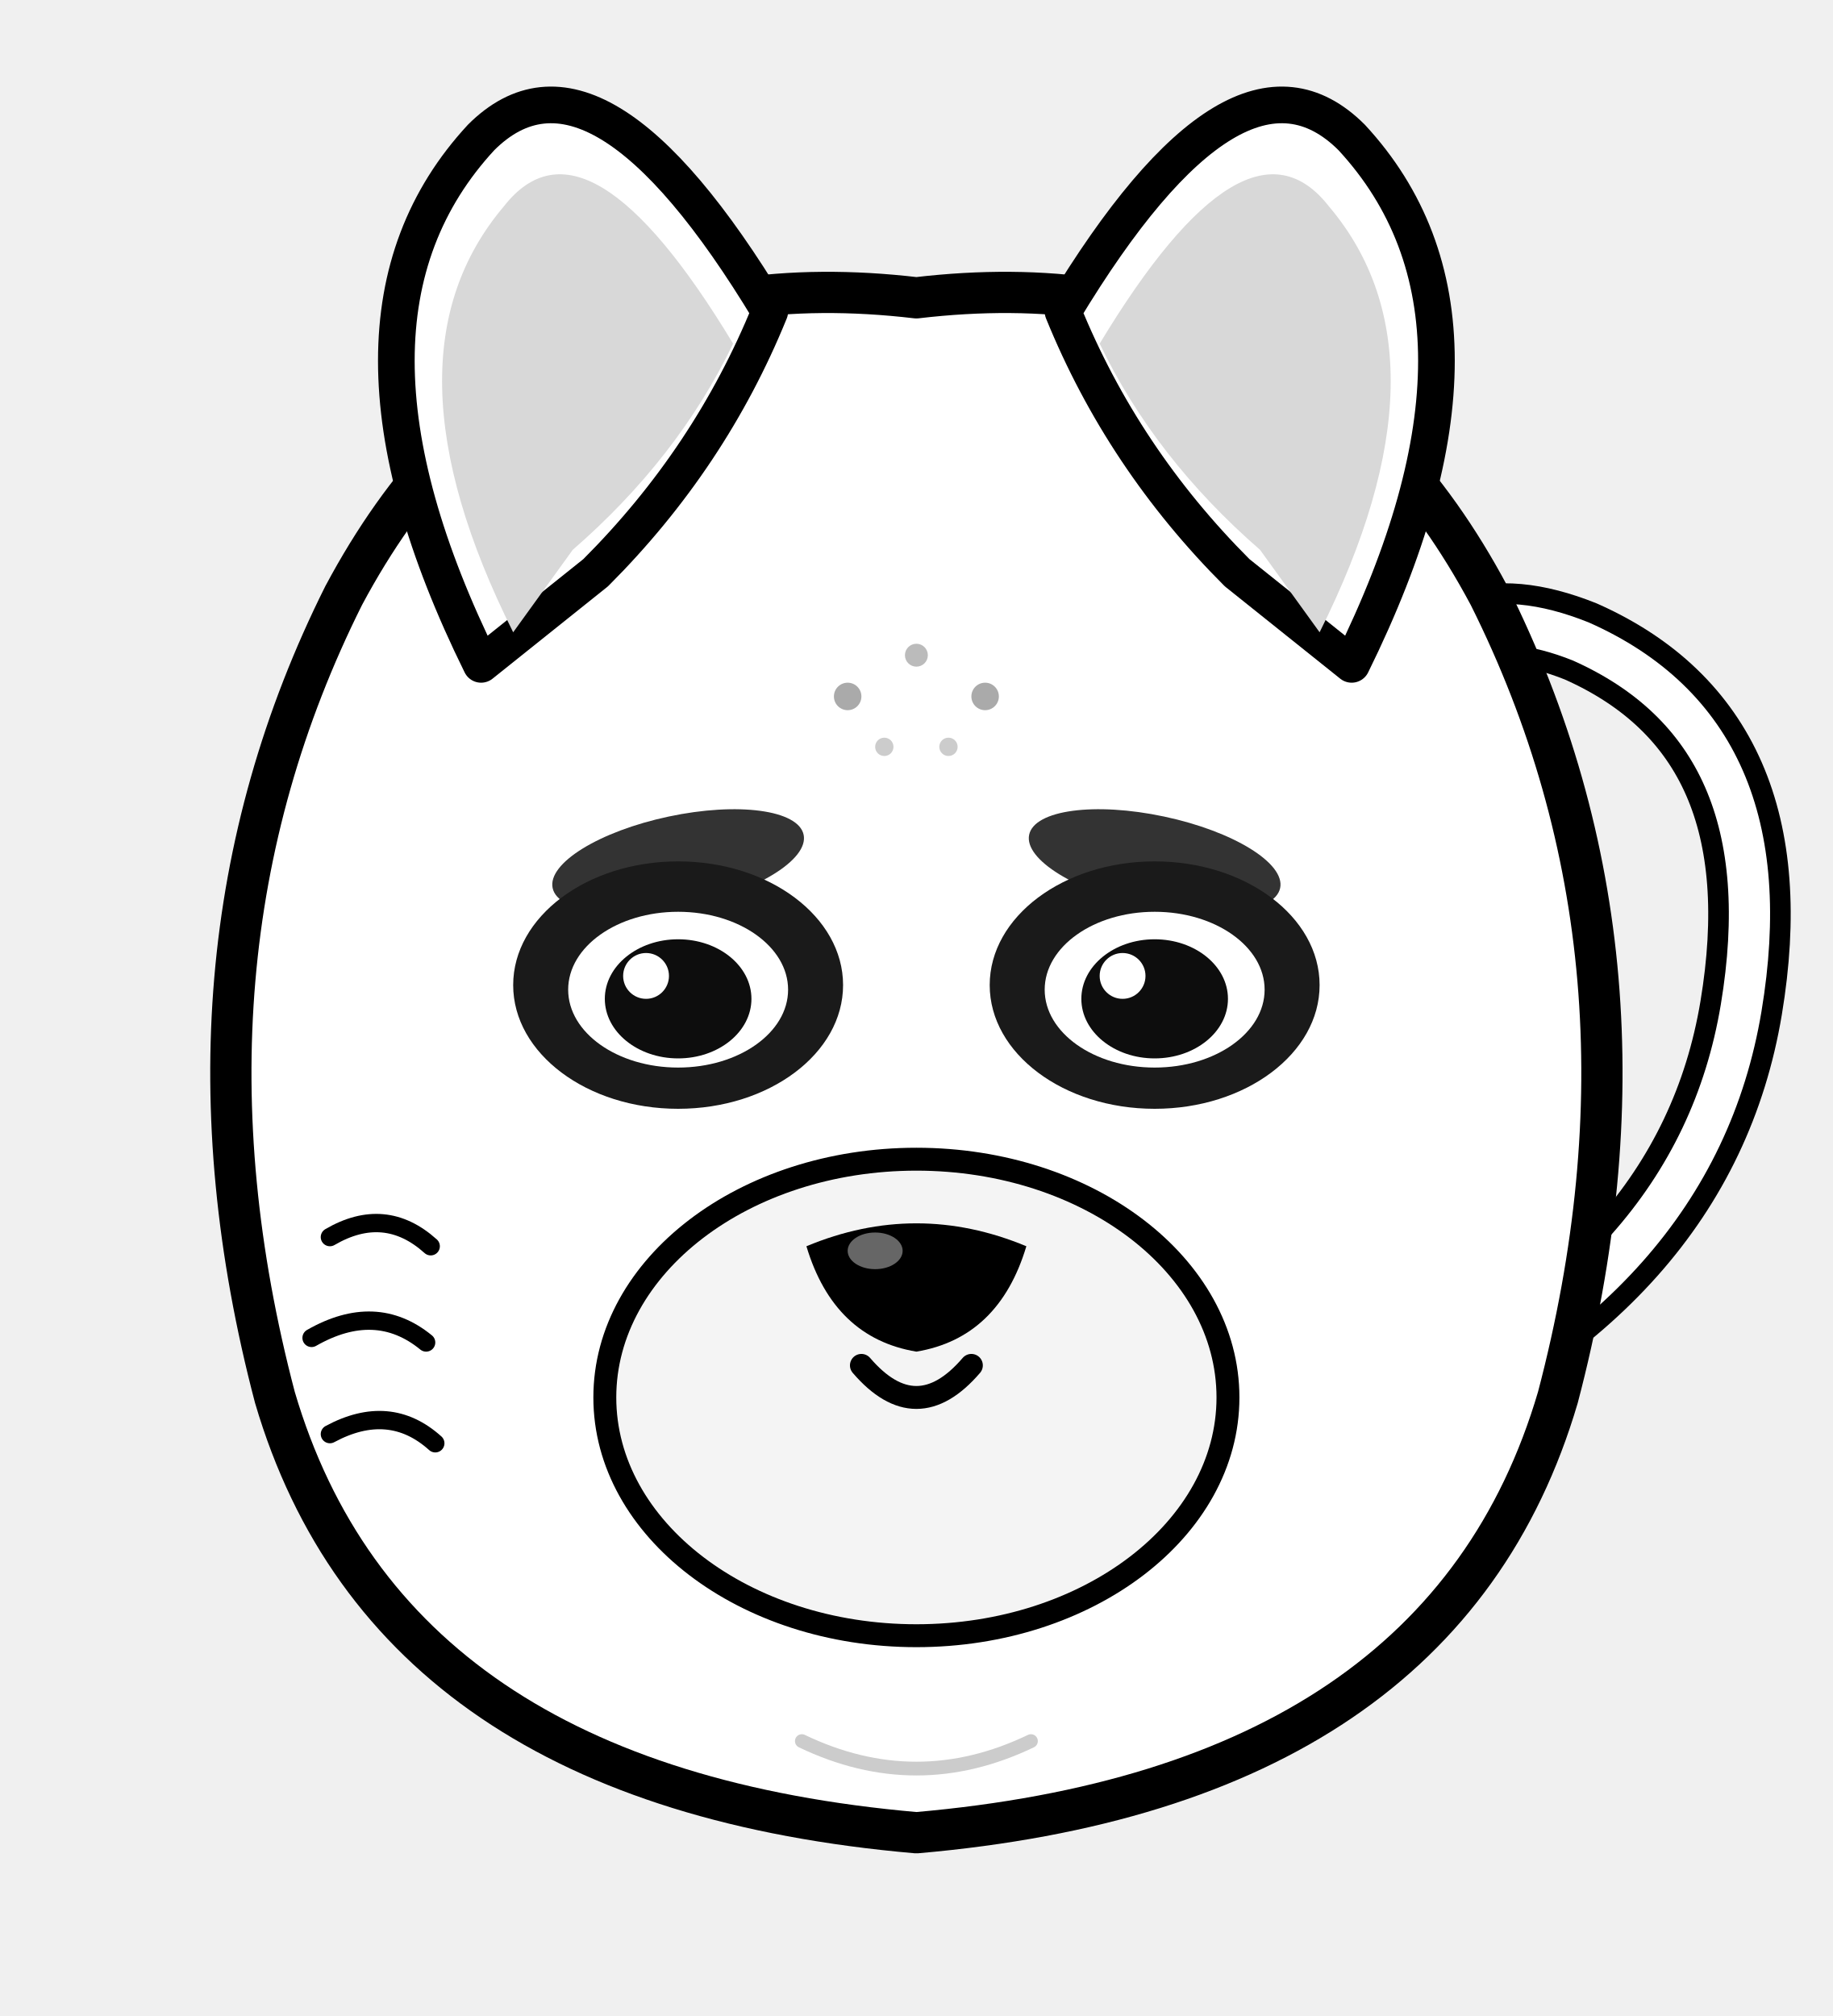
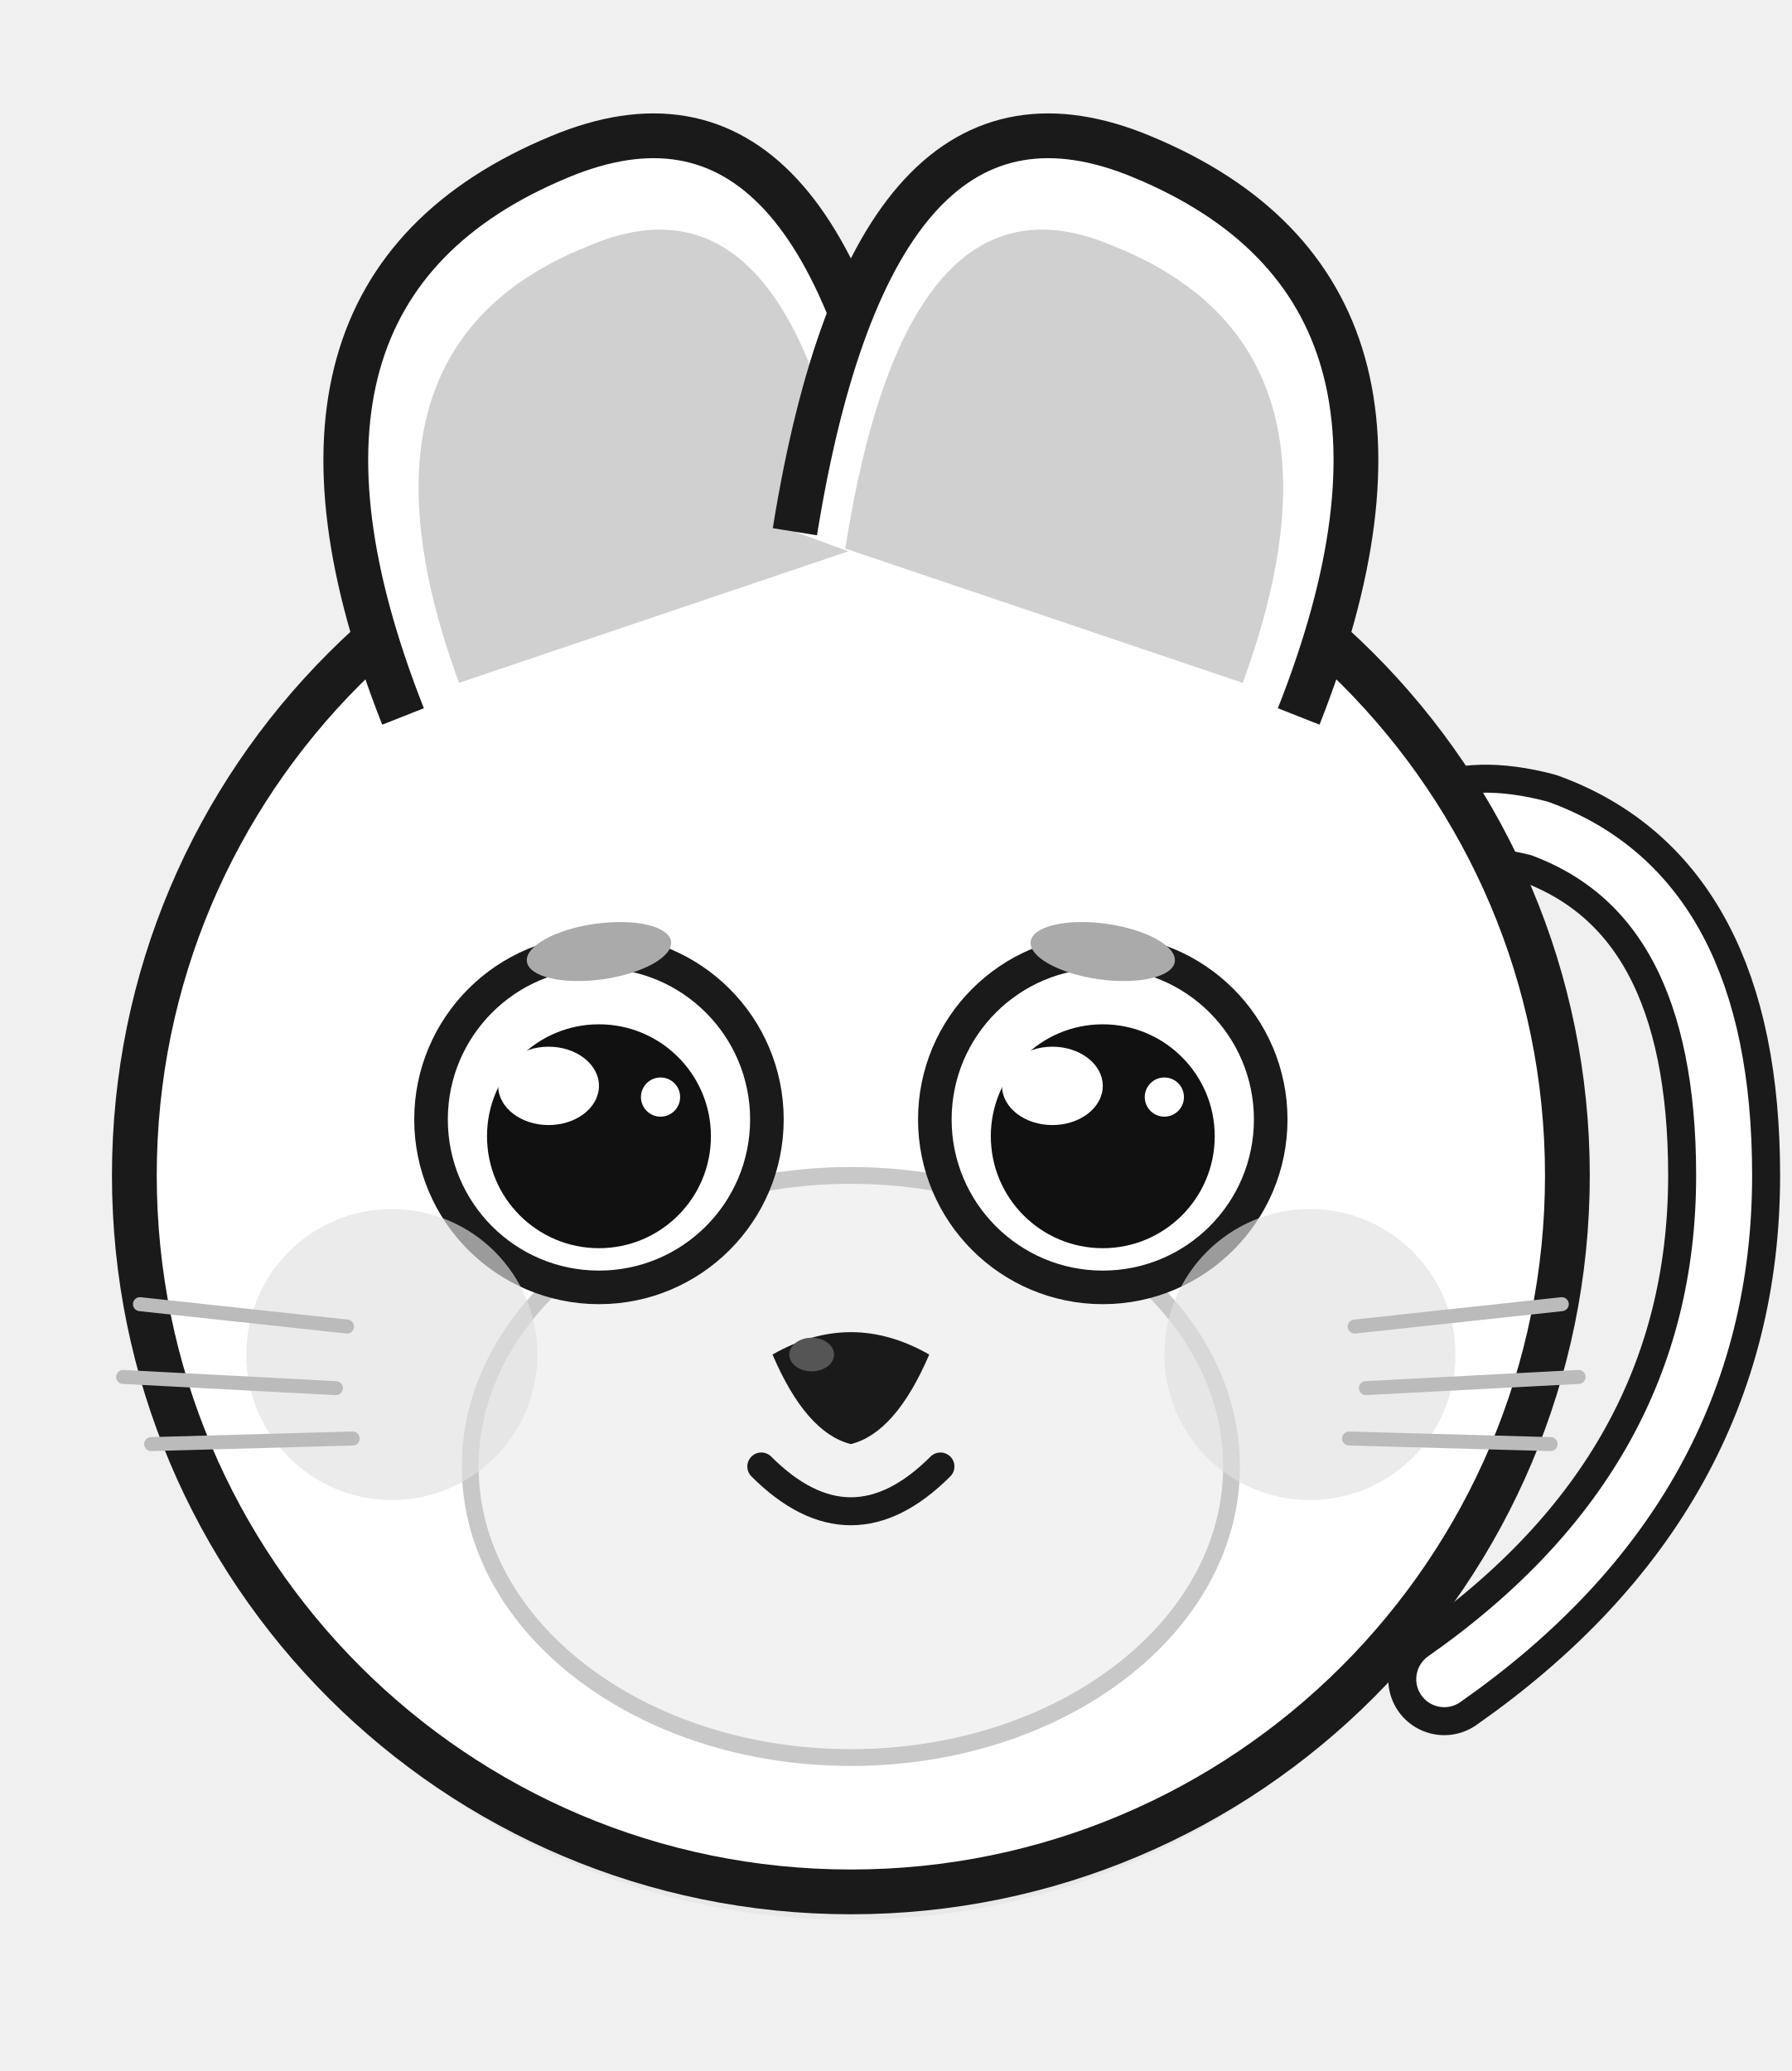
- <svg xmlns="http://www.w3.org/2000/svg" viewBox="0 0 400 440" width="400" height="440">
-   <style>
-     .sketch { stroke-linecap: round; stroke-linejoin: round; }
-   </style>
-   <path d="M 300 310 Q 370 280 380 220 Q 390 160 345 140 Q 315 128 305 155" fill="none" stroke="black" stroke-width="18" class="sketch" stroke-linecap="round" />
-   <path d="M 300 310 Q 370 280 380 220 Q 390 160 345 140 Q 315 128 305 155" fill="none" stroke="white" stroke-width="9" class="sketch" stroke-linecap="round" />
-   <path d="M 200 65 Q 285 55 325 130 Q 365 210 340 305 Q 315 390 200 400 Q 85 390 60 305 Q 35 210 75 130 Q 115 55 200 65 Z" fill="white" stroke="black" stroke-width="9" class="sketch" />
-   <path d="M 105 145 Q 68 70 105 30 Q 130 5 168 68 Q 155 100 130 125 Z" fill="white" stroke="black" stroke-width="8" class="sketch" />
-   <path d="M 112 138 Q 82 78 110 45 Q 128 22 160 75 Q 148 100 125 120 Z" fill="#d8d8d8" />
-   <path d="M 295 145 Q 332 70 295 30 Q 270 5 232 68 Q 245 100 270 125 Z" fill="white" stroke="black" stroke-width="8" class="sketch" />
-   <path d="M 288 138 Q 318 78 290 45 Q 272 22 240 75 Q 252 100 275 120 Z" fill="#d8d8d8" />
-   <ellipse cx="148" cy="188" rx="28" ry="10" fill="#333" transform="rotate(-12, 148, 188)" />
-   <ellipse cx="252" cy="188" rx="28" ry="10" fill="#333" transform="rotate(12, 252, 188)" />
-   <ellipse cx="148" cy="215" rx="36" ry="27" fill="#1a1a1a" />
-   <ellipse cx="252" cy="215" rx="36" ry="27" fill="#1a1a1a" />
-   <ellipse cx="148" cy="216" rx="24" ry="17" fill="white" />
-   <ellipse cx="148" cy="218" rx="16" ry="13" fill="#0d0d0d" />
-   <circle cx="141" cy="213" r="5" fill="white" />
-   <ellipse cx="252" cy="216" rx="24" ry="17" fill="white" />
-   <ellipse cx="252" cy="218" rx="16" ry="13" fill="#0d0d0d" />
-   <circle cx="245" cy="213" r="5" fill="white" />
-   <ellipse cx="200" cy="305" rx="68" ry="52" fill="#f4f4f4" stroke="black" stroke-width="5" class="sketch" />
-   <path d="M 176 272 Q 200 262 224 272 Q 218 292 200 295 Q 182 292 176 272 Z" fill="black" />
-   <ellipse cx="191" cy="273" rx="6" ry="4" fill="#666" />
-   <path d="M 188 298 Q 200 312 212 298" fill="none" stroke="black" stroke-width="5" class="sketch" />
-   <path d="M 72 270 Q 84 263 94 272" fill="none" stroke="black" stroke-width="4" class="sketch" />
-   <path d="M 68 292 Q 82 284 93 293" fill="none" stroke="black" stroke-width="4" class="sketch" />
-   <path d="M 72 313 Q 85 306 95 315" fill="none" stroke="black" stroke-width="4" class="sketch" />
-   <circle cx="185" cy="152" r="3" fill="#aaa" />
-   <circle cx="200" cy="143" r="2.5" fill="#bbb" />
-   <circle cx="215" cy="152" r="3" fill="#aaa" />
-   <circle cx="193" cy="163" r="2" fill="#ccc" />
-   <circle cx="207" cy="163" r="2" fill="#ccc" />
-   <path d="M 175 380 Q 200 392 225 380" fill="none" stroke="#ccc" stroke-width="3" class="sketch" />
+ <svg xmlns="http://www.w3.org/2000/svg" viewBox="0 0 320 370" width="320" height="370">
+   <path d="M 258 300 Q 308 265 308 210 Q 308 160 275 148 Q 252 142 248 162" fill="none" stroke="#1a1a1a" stroke-width="20" stroke-linecap="round" stroke-linejoin="round" />
+   <path d="M 258 300 Q 308 265 308 210 Q 308 160 275 148 Q 252 142 248 162" fill="none" stroke="white" stroke-width="10" stroke-linecap="round" stroke-linejoin="round" />
+   <circle cx="152" cy="215" r="128" fill="#e8e8e8" />
+   <circle cx="152" cy="210" r="128" fill="white" stroke="#1a1a1a" stroke-width="8" />
+   <path d="M 72 128 Q 42 52 100 28 Q 148 8 162 95" fill="white" stroke="#1a1a1a" stroke-width="8" stroke-linejoin="round" fill-rule="evenodd" />
+   <path d="M 82 122 Q 60 62 105 44 Q 142 28 153 98" fill="#d0d0d0" />
+   <path d="M 232 128 Q 262 52 204 28 Q 156 8 142 95" fill="white" stroke="#1a1a1a" stroke-width="8" stroke-linejoin="round" />
+   <path d="M 222 122 Q 244 62 199 44 Q 162 28 151 98" fill="#d0d0d0" />
+   <ellipse cx="152" cy="262" rx="68" ry="52" fill="#f2f2f2" stroke="#c8c8c8" stroke-width="3" />
+   <circle cx="107" cy="200" r="30" fill="white" stroke="#1a1a1a" stroke-width="6" />
+   <circle cx="107" cy="203" r="20" fill="#111" />
+   <ellipse cx="98" cy="194" rx="9" ry="7" fill="white" />
+   <circle cx="118" cy="196" r="3.5" fill="white" />
+   <circle cx="197" cy="200" r="30" fill="white" stroke="#1a1a1a" stroke-width="6" />
+   <circle cx="197" cy="203" r="20" fill="#111" />
+   <ellipse cx="188" cy="194" rx="9" ry="7" fill="white" />
+   <circle cx="208" cy="196" r="3.5" fill="white" />
+   <ellipse cx="107" cy="170" rx="13" ry="5" fill="#aaa" transform="rotate(-8 107 170)" />
+   <ellipse cx="197" cy="170" rx="13" ry="5" fill="#aaa" transform="rotate(8 197 170)" />
+   <path d="M 138 242 Q 152 234 166 242 Q 160 256 152 258 Q 144 256 138 242 Z" fill="#1a1a1a" />
+   <ellipse cx="145" cy="242" rx="4" ry="3" fill="#555" />
+   <path d="M 136 262 Q 152 278 168 262" fill="none" stroke="#1a1a1a" stroke-width="5" stroke-linecap="round" />
+   <circle cx="70" cy="242" r="26" fill="#e0e0e0" opacity="0.65" />
+   <circle cx="234" cy="242" r="26" fill="#e0e0e0" opacity="0.65" />
+   <line x1="25" y1="233" x2="62" y2="237" stroke="#bbb" stroke-width="2.5" stroke-linecap="round" />
+   <line x1="22" y1="246" x2="60" y2="248" stroke="#bbb" stroke-width="2.5" stroke-linecap="round" />
+   <line x1="27" y1="258" x2="63" y2="257" stroke="#bbb" stroke-width="2.5" stroke-linecap="round" />
+   <line x1="279" y1="233" x2="242" y2="237" stroke="#bbb" stroke-width="2.5" stroke-linecap="round" />
+   <line x1="282" y1="246" x2="244" y2="248" stroke="#bbb" stroke-width="2.5" stroke-linecap="round" />
+   <line x1="277" y1="258" x2="241" y2="257" stroke="#bbb" stroke-width="2.5" stroke-linecap="round" />
</svg>
